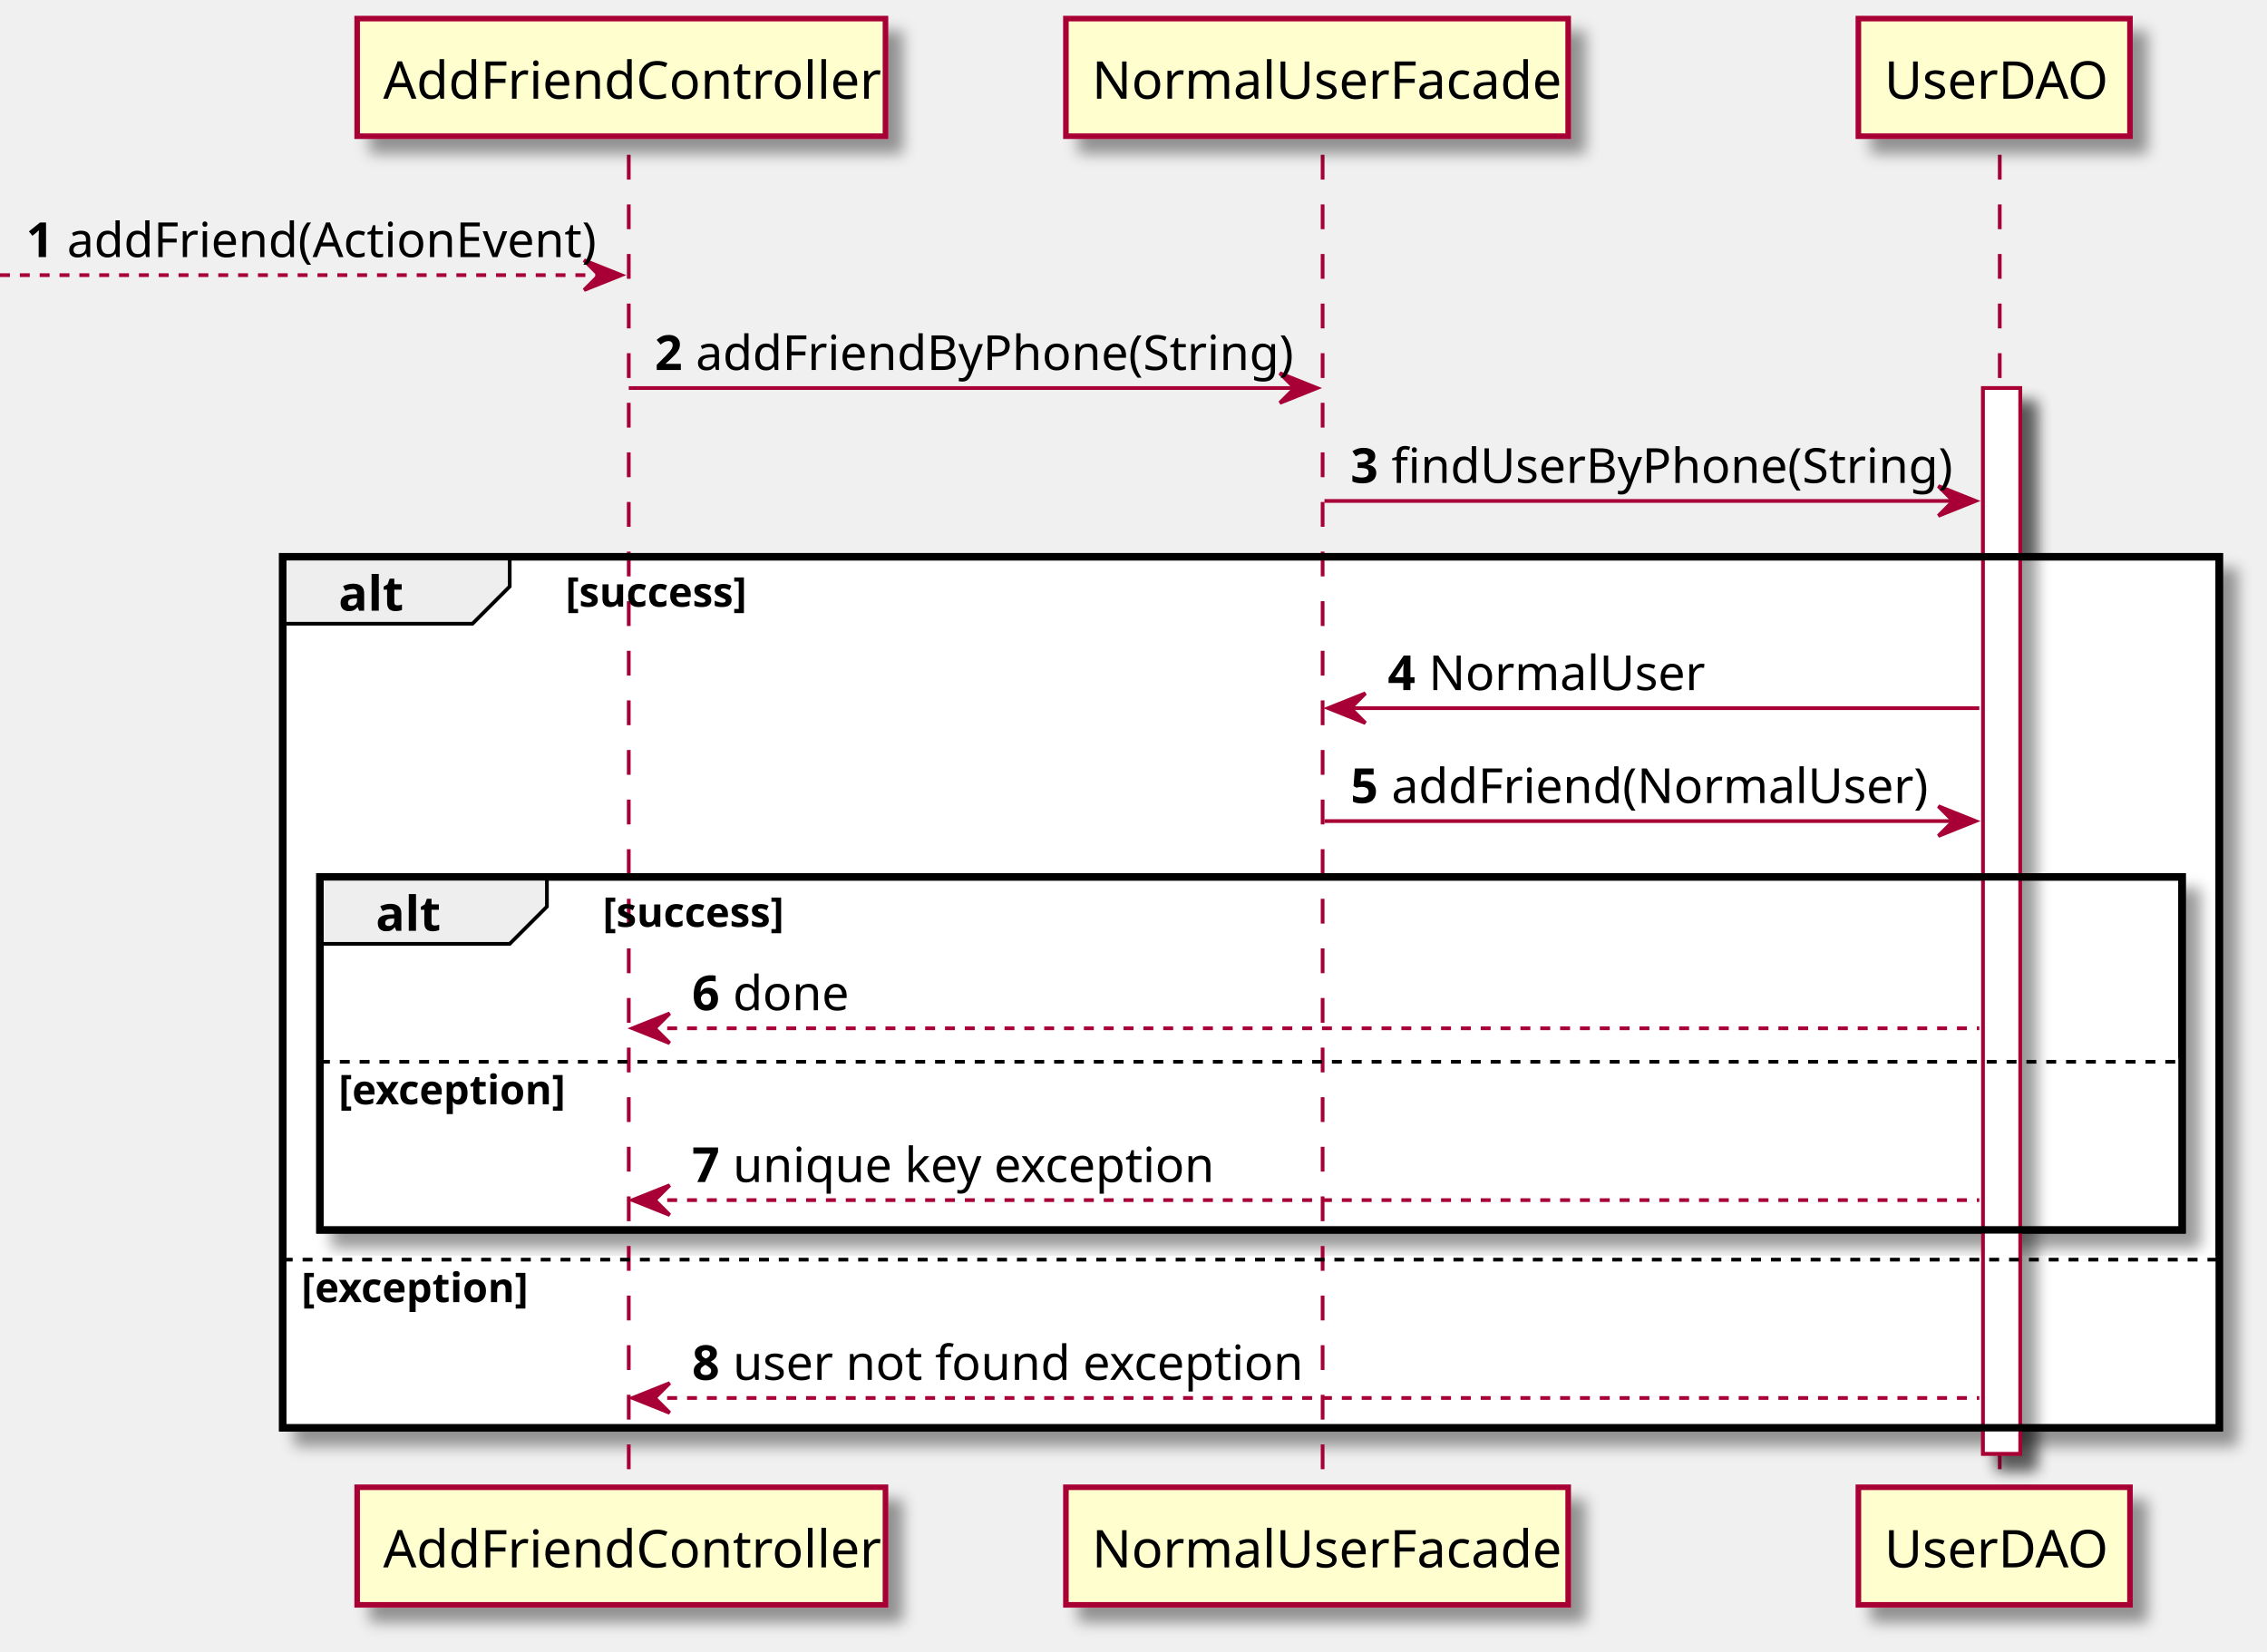
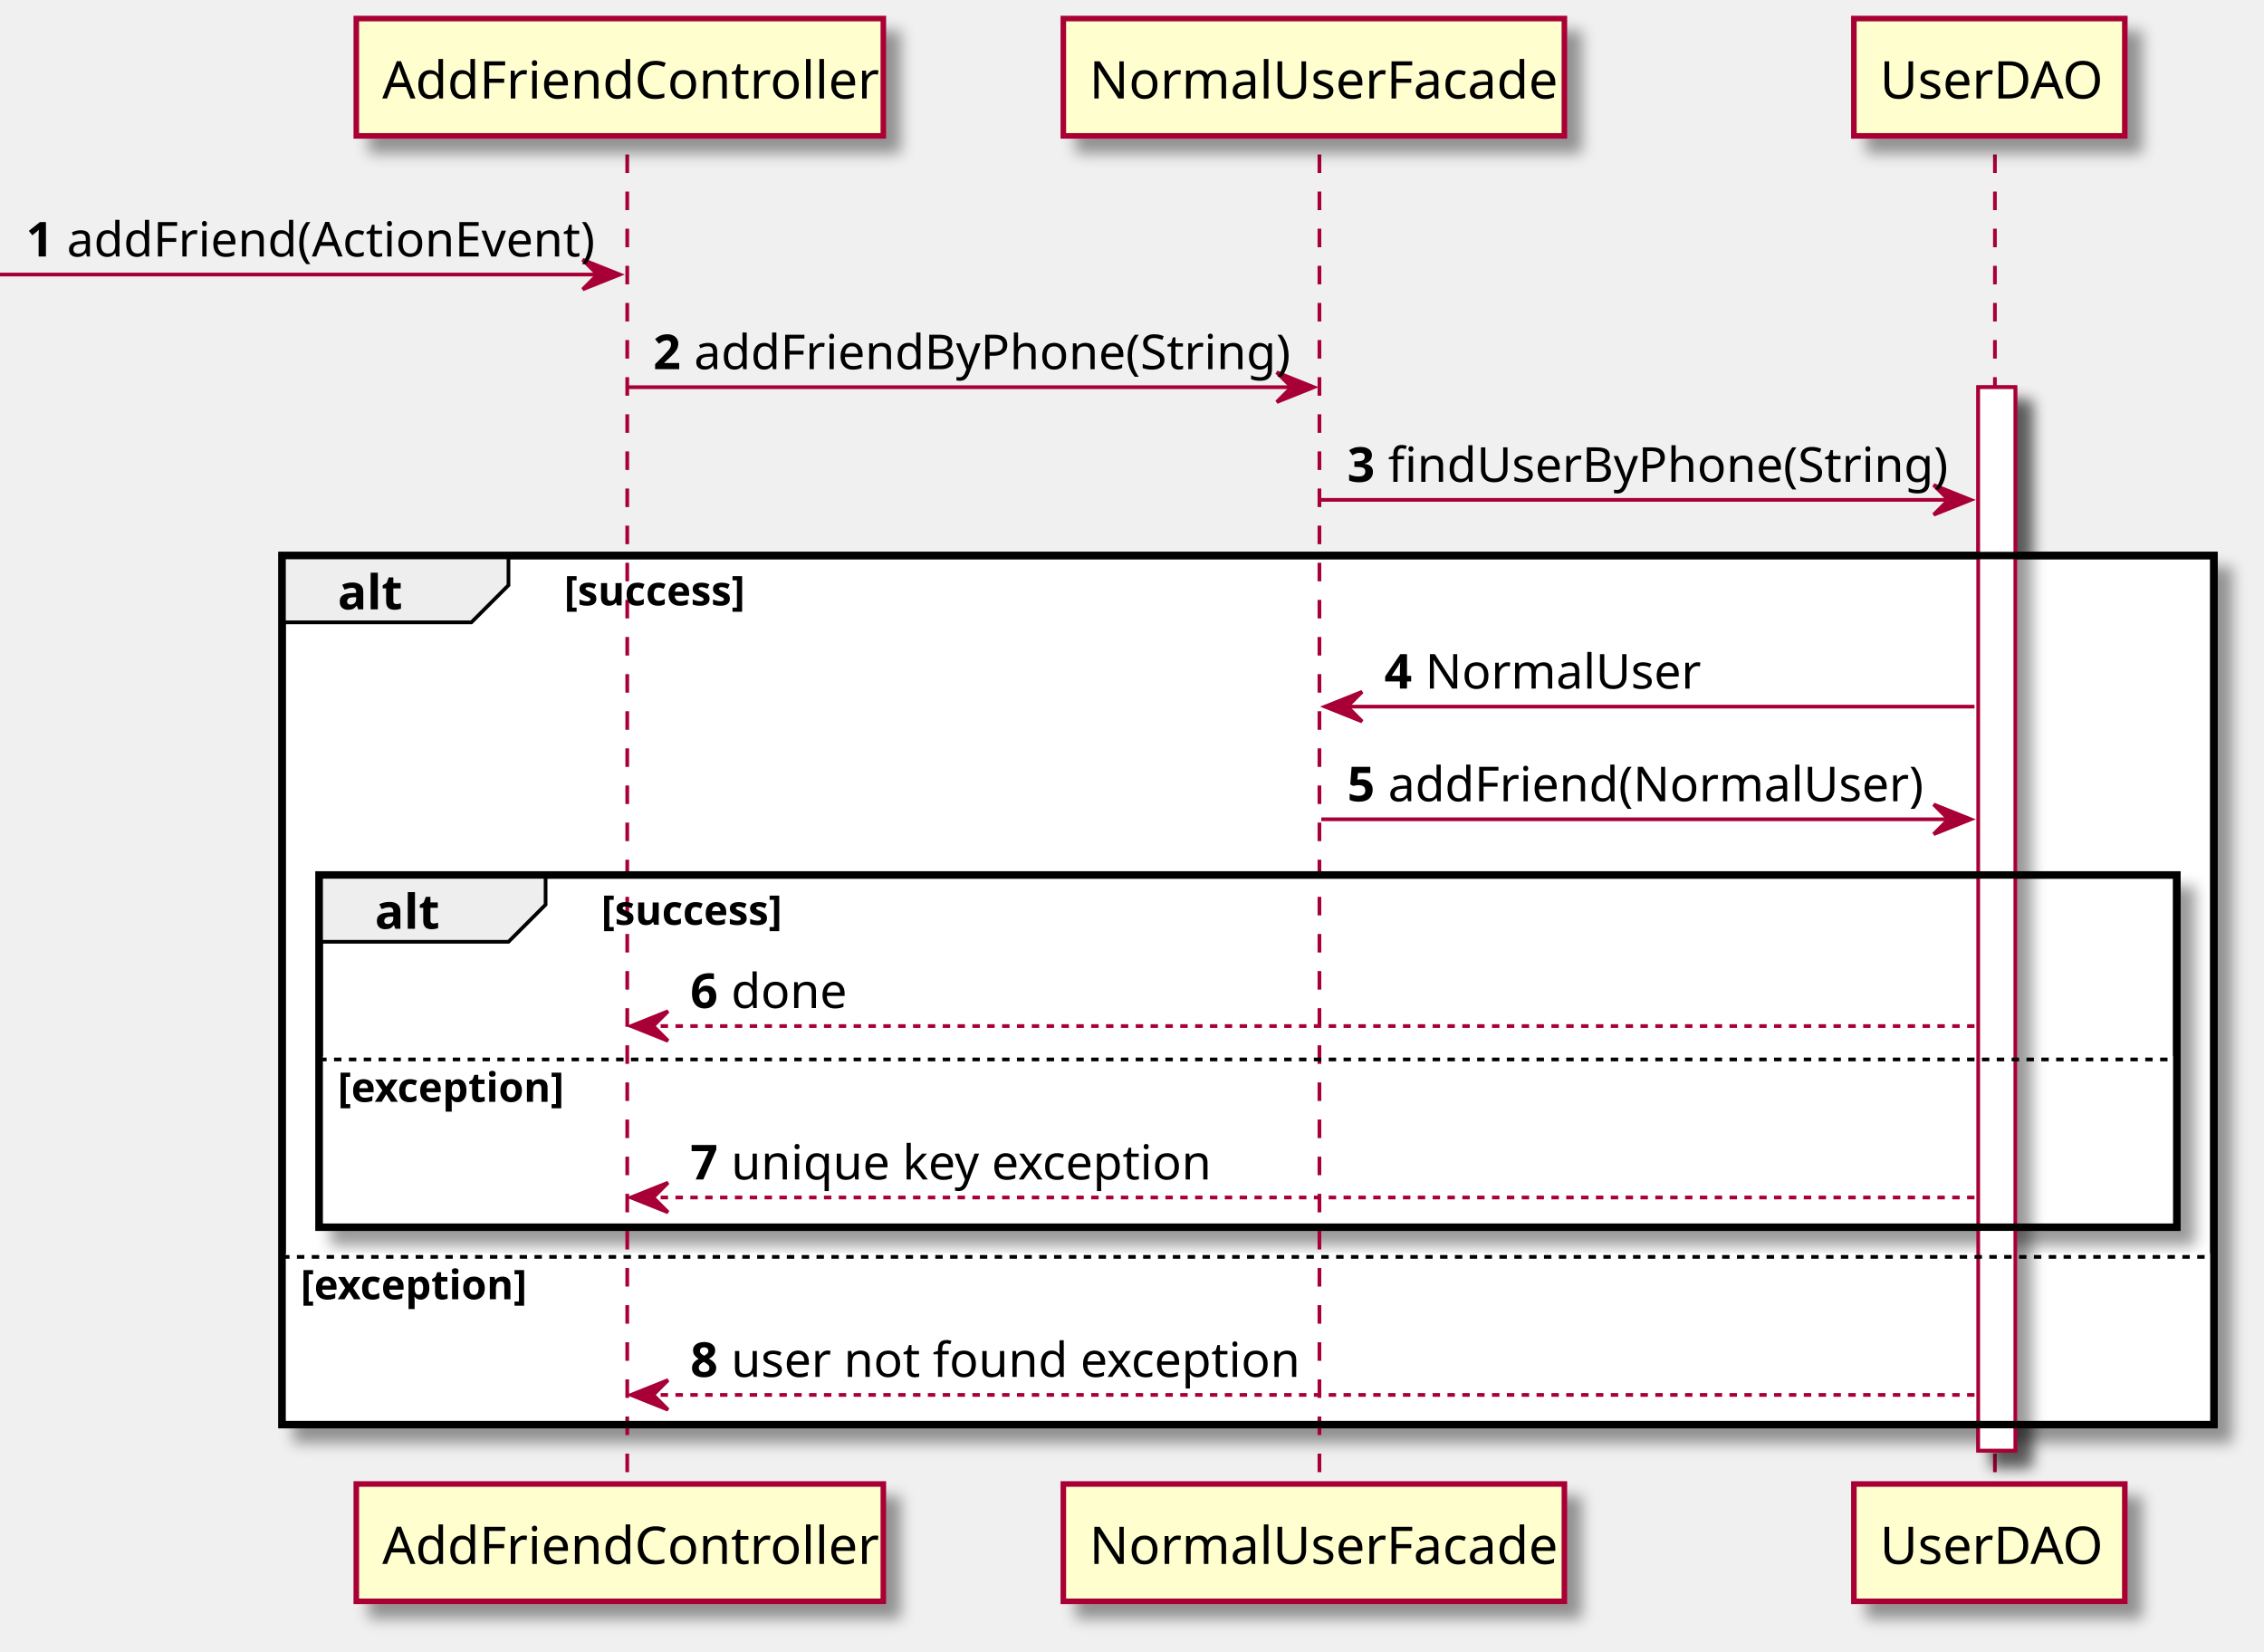
- <svg xmlns="http://www.w3.org/2000/svg" contentScriptType="application/ecmascript" contentStyleType="text/css" height="333.75px" preserveAspectRatio="none" style="width:457px;height:333px;" version="1.1" viewBox="0 0 457 333" width="457.5px" zoomAndPan="magnify">
+ <svg xmlns="http://www.w3.org/2000/svg" contentScriptType="application/ecmascript" contentStyleType="text/css" height="445px" preserveAspectRatio="none" style="width:610px;height:445px;" version="1.1" viewBox="0 0 610 445" width="610px" zoomAndPan="magnify">
  <defs>
-     <filter height="300%" id="fvreeibztr2g2" width="300%" x="-1" y="-1">
-       <feGaussianBlur result="blurOut" stdDeviation="1.5" />
+     <filter height="300%" id="f1299kth99jtnb" width="300%" x="-1" y="-1">
+       <feGaussianBlur result="blurOut" stdDeviation="2.0" />
      <feColorMatrix in="blurOut" result="blurOut2" type="matrix" values="0 0 0 0 0 0 0 0 0 0 0 0 0 0 0 0 0 0 .4 0" />
-       <feOffset dx="3.0" dy="3.0" in="blurOut2" result="blurOut3" />
+       <feOffset dx="4.0" dy="4.0" in="blurOut2" result="blurOut3" />
      <feBlend in="SourceGraphic" in2="blurOut3" mode="normal" />
    </filter>
  </defs>
  <g>
-     <rect fill="#FFFFFF" filter="url(#fvreeibztr2g2)" height="214.863" style="stroke:#A80036;stroke-width:0.75;" width="7.5" x="399.75" y="78.234" />
-     <rect fill="#FFFFFF" filter="url(#fvreeibztr2g2)" height="175.6" style="stroke:#000000;stroke-width:1.5;" width="390.375" x="57" y="112.248" />
-     <rect fill="#FFFFFF" filter="url(#fvreeibztr2g2)" height="71.168" style="stroke:#000000;stroke-width:1.5;" width="375.375" x="64.5" y="176.789" />
-     <rect fill="#FFFFFF" height="34.641" style="stroke:none;stroke-width:0.75;" width="375.375" x="64.5" y="213.316" />
-     <rect fill="#FFFFFF" height="34.641" style="stroke:none;stroke-width:0.75;" width="390.375" x="57" y="253.207" />
-     <line style="stroke:#A80036;stroke-width:0.75;stroke-dasharray:5.0,5.0;" x1="126.75" x2="126.75" y1="31.207" y2="300.598" />
-     <line style="stroke:#A80036;stroke-width:0.75;stroke-dasharray:5.0,5.0;" x1="266.625" x2="266.625" y1="31.207" y2="300.598" />
-     <line style="stroke:#A80036;stroke-width:0.75;stroke-dasharray:5.0,5.0;" x1="403.125" x2="403.125" y1="31.207" y2="300.598" />
-     <rect fill="#FEFECE" filter="url(#fvreeibztr2g2)" height="23.707" style="stroke:#A80036;stroke-width:1.125;" width="106.5" x="72" y="3.75" />
-     <text fill="#000000" font-family="sans-serif" font-size="10.5" lengthAdjust="spacingAndGlyphs" textLength="96" x="77.25" y="19.9">AddFriendController</text>
-     <rect fill="#FEFECE" filter="url(#fvreeibztr2g2)" height="23.707" style="stroke:#A80036;stroke-width:1.125;" width="106.5" x="72" y="299.848" />
-     <text fill="#000000" font-family="sans-serif" font-size="10.5" lengthAdjust="spacingAndGlyphs" textLength="96" x="77.25" y="315.998">AddFriendController</text>
-     <rect fill="#FEFECE" filter="url(#fvreeibztr2g2)" height="23.707" style="stroke:#A80036;stroke-width:1.125;" width="101.25" x="214.875" y="3.75" />
-     <text fill="#000000" font-family="sans-serif" font-size="10.5" lengthAdjust="spacingAndGlyphs" textLength="90.75" x="220.125" y="19.9">NormalUserFacade</text>
-     <rect fill="#FEFECE" filter="url(#fvreeibztr2g2)" height="23.707" style="stroke:#A80036;stroke-width:1.125;" width="101.25" x="214.875" y="299.848" />
-     <text fill="#000000" font-family="sans-serif" font-size="10.5" lengthAdjust="spacingAndGlyphs" textLength="90.75" x="220.125" y="315.998">NormalUserFacade</text>
-     <rect fill="#FEFECE" filter="url(#fvreeibztr2g2)" height="23.707" style="stroke:#A80036;stroke-width:1.125;" width="54.75" x="374.625" y="3.75" />
-     <text fill="#000000" font-family="sans-serif" font-size="10.5" lengthAdjust="spacingAndGlyphs" textLength="44.25" x="379.875" y="19.9">UserDAO</text>
-     <rect fill="#FEFECE" filter="url(#fvreeibztr2g2)" height="23.707" style="stroke:#A80036;stroke-width:1.125;" width="54.75" x="374.625" y="299.848" />
-     <text fill="#000000" font-family="sans-serif" font-size="10.5" lengthAdjust="spacingAndGlyphs" textLength="44.25" x="379.875" y="315.998">UserDAO</text>
-     <rect fill="#FFFFFF" filter="url(#fvreeibztr2g2)" height="214.863" style="stroke:#A80036;stroke-width:0.75;" width="7.5" x="399.75" y="78.234" />
-     <polygon fill="#A80036" points="117.75,52.471,125.25,55.471,117.75,58.471,120.75,55.471" style="stroke:#A80036;stroke-width:0.75;" />
-     <line style="stroke:#A80036;stroke-width:0.75;stroke-dasharray:2.0,2.0;" x1="0" x2="122.25" y1="55.471" y2="55.471" />
-     <text fill="#000000" font-family="sans-serif" font-size="9.75" font-weight="bold" lengthAdjust="spacingAndGlyphs" textLength="5.25" x="5.25" y="51.828">1</text>
-     <text fill="#000000" font-family="sans-serif" font-size="9.75" lengthAdjust="spacingAndGlyphs" textLength="100.5" x="13.5" y="51.828">addFriend(ActionEvent)</text>
-     <polygon fill="#A80036" points="258,75.234,265.5,78.234,258,81.234,261,78.234" style="stroke:#A80036;stroke-width:0.75;" />
-     <line style="stroke:#A80036;stroke-width:0.75;" x1="126.75" x2="262.5" y1="78.234" y2="78.234" />
-     <text fill="#000000" font-family="sans-serif" font-size="9.75" font-weight="bold" lengthAdjust="spacingAndGlyphs" textLength="5.25" x="132" y="74.592">2</text>
-     <text fill="#000000" font-family="sans-serif" font-size="9.75" lengthAdjust="spacingAndGlyphs" textLength="114" x="140.25" y="74.592">addFriendByPhone(String)</text>
-     <polygon fill="#A80036" points="390.75,97.998,398.25,100.998,390.75,103.998,393.75,100.998" style="stroke:#A80036;stroke-width:0.75;" />
-     <line style="stroke:#A80036;stroke-width:0.75;" x1="267" x2="395.25" y1="100.998" y2="100.998" />
-     <text fill="#000000" font-family="sans-serif" font-size="9.75" font-weight="bold" lengthAdjust="spacingAndGlyphs" textLength="5.25" x="272.25" y="97.356">3</text>
-     <text fill="#000000" font-family="sans-serif" font-size="9.75" lengthAdjust="spacingAndGlyphs" textLength="106.5" x="280.5" y="97.356">findUserByPhone(String)</text>
-     <path d="M57,112.248 L102.75,112.248 L102.75,118.248 L95.25,125.748 L57,125.748 L57,112.248 " fill="#EEEEEE" style="stroke:#000000;stroke-width:0.75;" />
-     <rect fill="none" height="175.6" style="stroke:#000000;stroke-width:1.5;" width="390.375" x="57" y="112.248" />
-     <text fill="#000000" font-family="sans-serif" font-size="9.75" font-weight="bold" lengthAdjust="spacingAndGlyphs" textLength="12" x="68.25" y="123.119">alt</text>
-     <text fill="#000000" font-family="sans-serif" font-size="8.25" font-weight="bold" lengthAdjust="spacingAndGlyphs" textLength="41.25" x="114" y="122.312">[success]</text>
-     <polygon fill="#A80036" points="275.25,139.775,267.75,142.775,275.25,145.775,272.25,142.775" style="stroke:#A80036;stroke-width:0.75;" />
-     <line style="stroke:#A80036;stroke-width:0.75;" x1="270.75" x2="399" y1="142.775" y2="142.775" />
-     <text fill="#000000" font-family="sans-serif" font-size="9.75" font-weight="bold" lengthAdjust="spacingAndGlyphs" textLength="5.25" x="279.75" y="139.133">4</text>
-     <text fill="#000000" font-family="sans-serif" font-size="9.75" lengthAdjust="spacingAndGlyphs" textLength="51" x="288" y="139.133">NormalUser</text>
-     <polygon fill="#A80036" points="390.75,162.539,398.25,165.539,390.75,168.539,393.75,165.539" style="stroke:#A80036;stroke-width:0.75;" />
-     <line style="stroke:#A80036;stroke-width:0.75;" x1="267" x2="395.25" y1="165.539" y2="165.539" />
-     <text fill="#000000" font-family="sans-serif" font-size="9.75" font-weight="bold" lengthAdjust="spacingAndGlyphs" textLength="5.25" x="272.25" y="161.897">5</text>
-     <text fill="#000000" font-family="sans-serif" font-size="9.75" lengthAdjust="spacingAndGlyphs" textLength="99.75" x="280.5" y="161.897">addFriend(NormalUser)</text>
-     <path d="M64.5,176.789 L110.25,176.789 L110.25,182.789 L102.75,190.289 L64.5,190.289 L64.5,176.789 " fill="#EEEEEE" style="stroke:#000000;stroke-width:0.75;" />
-     <rect fill="none" height="71.168" style="stroke:#000000;stroke-width:1.5;" width="375.375" x="64.5" y="176.789" />
-     <text fill="#000000" font-family="sans-serif" font-size="9.75" font-weight="bold" lengthAdjust="spacingAndGlyphs" textLength="12" x="75.75" y="187.66">alt</text>
-     <text fill="#000000" font-family="sans-serif" font-size="8.25" font-weight="bold" lengthAdjust="spacingAndGlyphs" textLength="41.25" x="121.5" y="186.853">[success]</text>
-     <polygon fill="#A80036" points="135,204.316,127.5,207.316,135,210.316,132,207.316" style="stroke:#A80036;stroke-width:0.75;" />
-     <line style="stroke:#A80036;stroke-width:0.75;stroke-dasharray:2.0,2.0;" x1="130.5" x2="399" y1="207.316" y2="207.316" />
-     <text fill="#000000" font-family="sans-serif" font-size="9.75" font-weight="bold" lengthAdjust="spacingAndGlyphs" textLength="5.25" x="139.5" y="203.674">6</text>
-     <text fill="#000000" font-family="sans-serif" font-size="9.75" lengthAdjust="spacingAndGlyphs" textLength="21" x="147.75" y="203.674">done</text>
-     <line style="stroke:#000000;stroke-width:0.75;stroke-dasharray:2.0,2.0;" x1="64.5" x2="439.875" y1="214.066" y2="214.066" />
-     <text fill="#000000" font-family="sans-serif" font-size="8.25" font-weight="bold" lengthAdjust="spacingAndGlyphs" textLength="46.5" x="68.25" y="222.631">[exception]</text>
-     <polygon fill="#A80036" points="135,238.957,127.5,241.957,135,244.957,132,241.957" style="stroke:#A80036;stroke-width:0.75;" />
-     <line style="stroke:#A80036;stroke-width:0.75;stroke-dasharray:2.0,2.0;" x1="130.5" x2="399" y1="241.957" y2="241.957" />
-     <text fill="#000000" font-family="sans-serif" font-size="9.75" font-weight="bold" lengthAdjust="spacingAndGlyphs" textLength="5.25" x="139.5" y="238.315">7</text>
-     <text fill="#000000" font-family="sans-serif" font-size="9.75" lengthAdjust="spacingAndGlyphs" textLength="92.25" x="147.75" y="238.315">unique key exception</text>
-     <line style="stroke:#000000;stroke-width:0.75;stroke-dasharray:2.0,2.0;" x1="57" x2="447.375" y1="253.957" y2="253.957" />
-     <text fill="#000000" font-family="sans-serif" font-size="8.25" font-weight="bold" lengthAdjust="spacingAndGlyphs" textLength="46.5" x="60.75" y="262.521">[exception]</text>
-     <polygon fill="#A80036" points="135,278.848,127.5,281.848,135,284.848,132,281.848" style="stroke:#A80036;stroke-width:0.75;" />
-     <line style="stroke:#A80036;stroke-width:0.75;stroke-dasharray:2.0,2.0;" x1="130.5" x2="399" y1="281.848" y2="281.848" />
-     <text fill="#000000" font-family="sans-serif" font-size="9.75" font-weight="bold" lengthAdjust="spacingAndGlyphs" textLength="5.25" x="139.5" y="278.205">8</text>
-     <text fill="#000000" font-family="sans-serif" font-size="9.75" lengthAdjust="spacingAndGlyphs" textLength="106.5" x="147.75" y="278.205">user not found exception</text>
+     <rect fill="#FFFFFF" filter="url(#f1299kth99jtnb)" height="286.484" style="stroke:#A80036;stroke-width:1.0;" width="10" x="533" y="104.312" />
+     <rect fill="#FFFFFF" filter="url(#f1299kth99jtnb)" height="234.133" style="stroke:#000000;stroke-width:2.0;" width="520.5" x="76" y="149.664" />
+     <rect fill="#FFFFFF" filter="url(#f1299kth99jtnb)" height="94.891" style="stroke:#000000;stroke-width:2.0;" width="500.5" x="86" y="235.719" />
+     <rect fill="#FFFFFF" height="46.188" style="stroke:none;stroke-width:1.0;" width="500.5" x="86" y="284.422" />
+     <rect fill="#FFFFFF" height="46.188" style="stroke:none;stroke-width:1.0;" width="520.5" x="76" y="337.609" />
+     <line style="stroke:#A80036;stroke-width:1.0;stroke-dasharray:5.0,5.0;" x1="169" x2="169" y1="41.609" y2="400.797" />
+     <line style="stroke:#A80036;stroke-width:1.0;stroke-dasharray:5.0,5.0;" x1="355.5" x2="355.5" y1="41.609" y2="400.797" />
+     <line style="stroke:#A80036;stroke-width:1.0;stroke-dasharray:5.0,5.0;" x1="537.5" x2="537.5" y1="41.609" y2="400.797" />
+     <rect fill="#FEFECE" filter="url(#f1299kth99jtnb)" height="31.609" style="stroke:#A80036;stroke-width:1.5;" width="142" x="96" y="5" />
+     <text fill="#000000" font-family="sans-serif" font-size="14" lengthAdjust="spacingAndGlyphs" textLength="128" x="103" y="26.533">AddFriendController</text>
+     <rect fill="#FEFECE" filter="url(#f1299kth99jtnb)" height="31.609" style="stroke:#A80036;stroke-width:1.5;" width="142" x="96" y="399.797" />
+     <text fill="#000000" font-family="sans-serif" font-size="14" lengthAdjust="spacingAndGlyphs" textLength="128" x="103" y="421.33">AddFriendController</text>
+     <rect fill="#FEFECE" filter="url(#f1299kth99jtnb)" height="31.609" style="stroke:#A80036;stroke-width:1.5;" width="135" x="286.5" y="5" />
+     <text fill="#000000" font-family="sans-serif" font-size="14" lengthAdjust="spacingAndGlyphs" textLength="121" x="293.5" y="26.533">NormalUserFacade</text>
+     <rect fill="#FEFECE" filter="url(#f1299kth99jtnb)" height="31.609" style="stroke:#A80036;stroke-width:1.5;" width="135" x="286.5" y="399.797" />
+     <text fill="#000000" font-family="sans-serif" font-size="14" lengthAdjust="spacingAndGlyphs" textLength="121" x="293.5" y="421.33">NormalUserFacade</text>
+     <rect fill="#FEFECE" filter="url(#f1299kth99jtnb)" height="31.609" style="stroke:#A80036;stroke-width:1.5;" width="73" x="499.5" y="5" />
+     <text fill="#000000" font-family="sans-serif" font-size="14" lengthAdjust="spacingAndGlyphs" textLength="59" x="506.5" y="26.533">UserDAO</text>
+     <rect fill="#FEFECE" filter="url(#f1299kth99jtnb)" height="31.609" style="stroke:#A80036;stroke-width:1.5;" width="73" x="499.5" y="399.797" />
+     <text fill="#000000" font-family="sans-serif" font-size="14" lengthAdjust="spacingAndGlyphs" textLength="59" x="506.5" y="421.33">UserDAO</text>
+     <rect fill="#FFFFFF" filter="url(#f1299kth99jtnb)" height="286.484" style="stroke:#A80036;stroke-width:1.0;" width="10" x="533" y="104.312" />
+     <polygon fill="#A80036" points="157,69.961,167,73.961,157,77.961,161,73.961" style="stroke:#A80036;stroke-width:1.0;" />
+     <line style="stroke:#A80036;stroke-width:1.0;" x1="0" x2="163" y1="73.961" y2="73.961" />
+     <text fill="#000000" font-family="sans-serif" font-size="13" font-weight="bold" lengthAdjust="spacingAndGlyphs" textLength="7" x="7" y="69.105">1</text>
+     <text fill="#000000" font-family="sans-serif" font-size="13" lengthAdjust="spacingAndGlyphs" textLength="134" x="18" y="69.105">addFriend(ActionEvent)</text>
+     <polygon fill="#A80036" points="344,100.312,354,104.312,344,108.312,348,104.312" style="stroke:#A80036;stroke-width:1.0;" />
+     <line style="stroke:#A80036;stroke-width:1.0;" x1="169" x2="350" y1="104.312" y2="104.312" />
+     <text fill="#000000" font-family="sans-serif" font-size="13" font-weight="bold" lengthAdjust="spacingAndGlyphs" textLength="7" x="176" y="99.456">2</text>
+     <text fill="#000000" font-family="sans-serif" font-size="13" lengthAdjust="spacingAndGlyphs" textLength="152" x="187" y="99.456">addFriendByPhone(String)</text>
+     <polygon fill="#A80036" points="521,130.664,531,134.664,521,138.664,525,134.664" style="stroke:#A80036;stroke-width:1.0;" />
+     <line style="stroke:#A80036;stroke-width:1.0;" x1="356" x2="527" y1="134.664" y2="134.664" />
+     <text fill="#000000" font-family="sans-serif" font-size="13" font-weight="bold" lengthAdjust="spacingAndGlyphs" textLength="7" x="363" y="129.808">3</text>
+     <text fill="#000000" font-family="sans-serif" font-size="13" lengthAdjust="spacingAndGlyphs" textLength="142" x="374" y="129.808">findUserByPhone(String)</text>
+     <path d="M76,149.664 L137,149.664 L137,157.664 L127,167.664 L76,167.664 L76,149.664 " fill="#EEEEEE" style="stroke:#000000;stroke-width:1.0;" />
+     <rect fill="none" height="234.133" style="stroke:#000000;stroke-width:2.0;" width="520.5" x="76" y="149.664" />
+     <text fill="#000000" font-family="sans-serif" font-size="13" font-weight="bold" lengthAdjust="spacingAndGlyphs" textLength="16" x="91" y="164.159">alt</text>
+     <text fill="#000000" font-family="sans-serif" font-size="11" font-weight="bold" lengthAdjust="spacingAndGlyphs" textLength="55" x="152" y="163.083">[success]</text>
+     <polygon fill="#A80036" points="367,186.367,357,190.367,367,194.367,363,190.367" style="stroke:#A80036;stroke-width:1.0;" />
+     <line style="stroke:#A80036;stroke-width:1.0;" x1="361" x2="532" y1="190.367" y2="190.367" />
+     <text fill="#000000" font-family="sans-serif" font-size="13" font-weight="bold" lengthAdjust="spacingAndGlyphs" textLength="7" x="373" y="185.511">4</text>
+     <text fill="#000000" font-family="sans-serif" font-size="13" lengthAdjust="spacingAndGlyphs" textLength="68" x="384" y="185.511">NormalUser</text>
+     <polygon fill="#A80036" points="521,216.719,531,220.719,521,224.719,525,220.719" style="stroke:#A80036;stroke-width:1.0;" />
+     <line style="stroke:#A80036;stroke-width:1.0;" x1="356" x2="527" y1="220.719" y2="220.719" />
+     <text fill="#000000" font-family="sans-serif" font-size="13" font-weight="bold" lengthAdjust="spacingAndGlyphs" textLength="7" x="363" y="215.862">5</text>
+     <text fill="#000000" font-family="sans-serif" font-size="13" lengthAdjust="spacingAndGlyphs" textLength="133" x="374" y="215.862">addFriend(NormalUser)</text>
+     <path d="M86,235.719 L147,235.719 L147,243.719 L137,253.719 L86,253.719 L86,235.719 " fill="#EEEEEE" style="stroke:#000000;stroke-width:1.0;" />
+     <rect fill="none" height="94.891" style="stroke:#000000;stroke-width:2.0;" width="500.5" x="86" y="235.719" />
+     <text fill="#000000" font-family="sans-serif" font-size="13" font-weight="bold" lengthAdjust="spacingAndGlyphs" textLength="16" x="101" y="250.214">alt</text>
+     <text fill="#000000" font-family="sans-serif" font-size="11" font-weight="bold" lengthAdjust="spacingAndGlyphs" textLength="55" x="162" y="249.138">[success]</text>
+     <polygon fill="#A80036" points="180,272.422,170,276.422,180,280.422,176,276.422" style="stroke:#A80036;stroke-width:1.0;" />
+     <line style="stroke:#A80036;stroke-width:1.0;stroke-dasharray:2.0,2.0;" x1="174" x2="532" y1="276.422" y2="276.422" />
+     <text fill="#000000" font-family="sans-serif" font-size="13" font-weight="bold" lengthAdjust="spacingAndGlyphs" textLength="7" x="186" y="271.565">6</text>
+     <text fill="#000000" font-family="sans-serif" font-size="13" lengthAdjust="spacingAndGlyphs" textLength="28" x="197" y="271.565">done</text>
+     <line style="stroke:#000000;stroke-width:1.0;stroke-dasharray:2.0,2.0;" x1="86" x2="586.5" y1="285.422" y2="285.422" />
+     <text fill="#000000" font-family="sans-serif" font-size="11" font-weight="bold" lengthAdjust="spacingAndGlyphs" textLength="62" x="91" y="296.841">[exception]</text>
+     <polygon fill="#A80036" points="180,318.609,170,322.609,180,326.609,176,322.609" style="stroke:#A80036;stroke-width:1.0;" />
+     <line style="stroke:#A80036;stroke-width:1.0;stroke-dasharray:2.0,2.0;" x1="174" x2="532" y1="322.609" y2="322.609" />
+     <text fill="#000000" font-family="sans-serif" font-size="13" font-weight="bold" lengthAdjust="spacingAndGlyphs" textLength="7" x="186" y="317.753">7</text>
+     <text fill="#000000" font-family="sans-serif" font-size="13" lengthAdjust="spacingAndGlyphs" textLength="123" x="197" y="317.753">unique key exception</text>
+     <line style="stroke:#000000;stroke-width:1.0;stroke-dasharray:2.0,2.0;" x1="76" x2="596.5" y1="338.609" y2="338.609" />
+     <text fill="#000000" font-family="sans-serif" font-size="11" font-weight="bold" lengthAdjust="spacingAndGlyphs" textLength="62" x="81" y="350.028">[exception]</text>
+     <polygon fill="#A80036" points="180,371.797,170,375.797,180,379.797,176,375.797" style="stroke:#A80036;stroke-width:1.0;" />
+     <line style="stroke:#A80036;stroke-width:1.0;stroke-dasharray:2.0,2.0;" x1="174" x2="532" y1="375.797" y2="375.797" />
+     <text fill="#000000" font-family="sans-serif" font-size="13" font-weight="bold" lengthAdjust="spacingAndGlyphs" textLength="7" x="186" y="370.94">8</text>
+     <text fill="#000000" font-family="sans-serif" font-size="13" lengthAdjust="spacingAndGlyphs" textLength="142" x="197" y="370.94">user not found exception</text>
  </g>
</svg>
